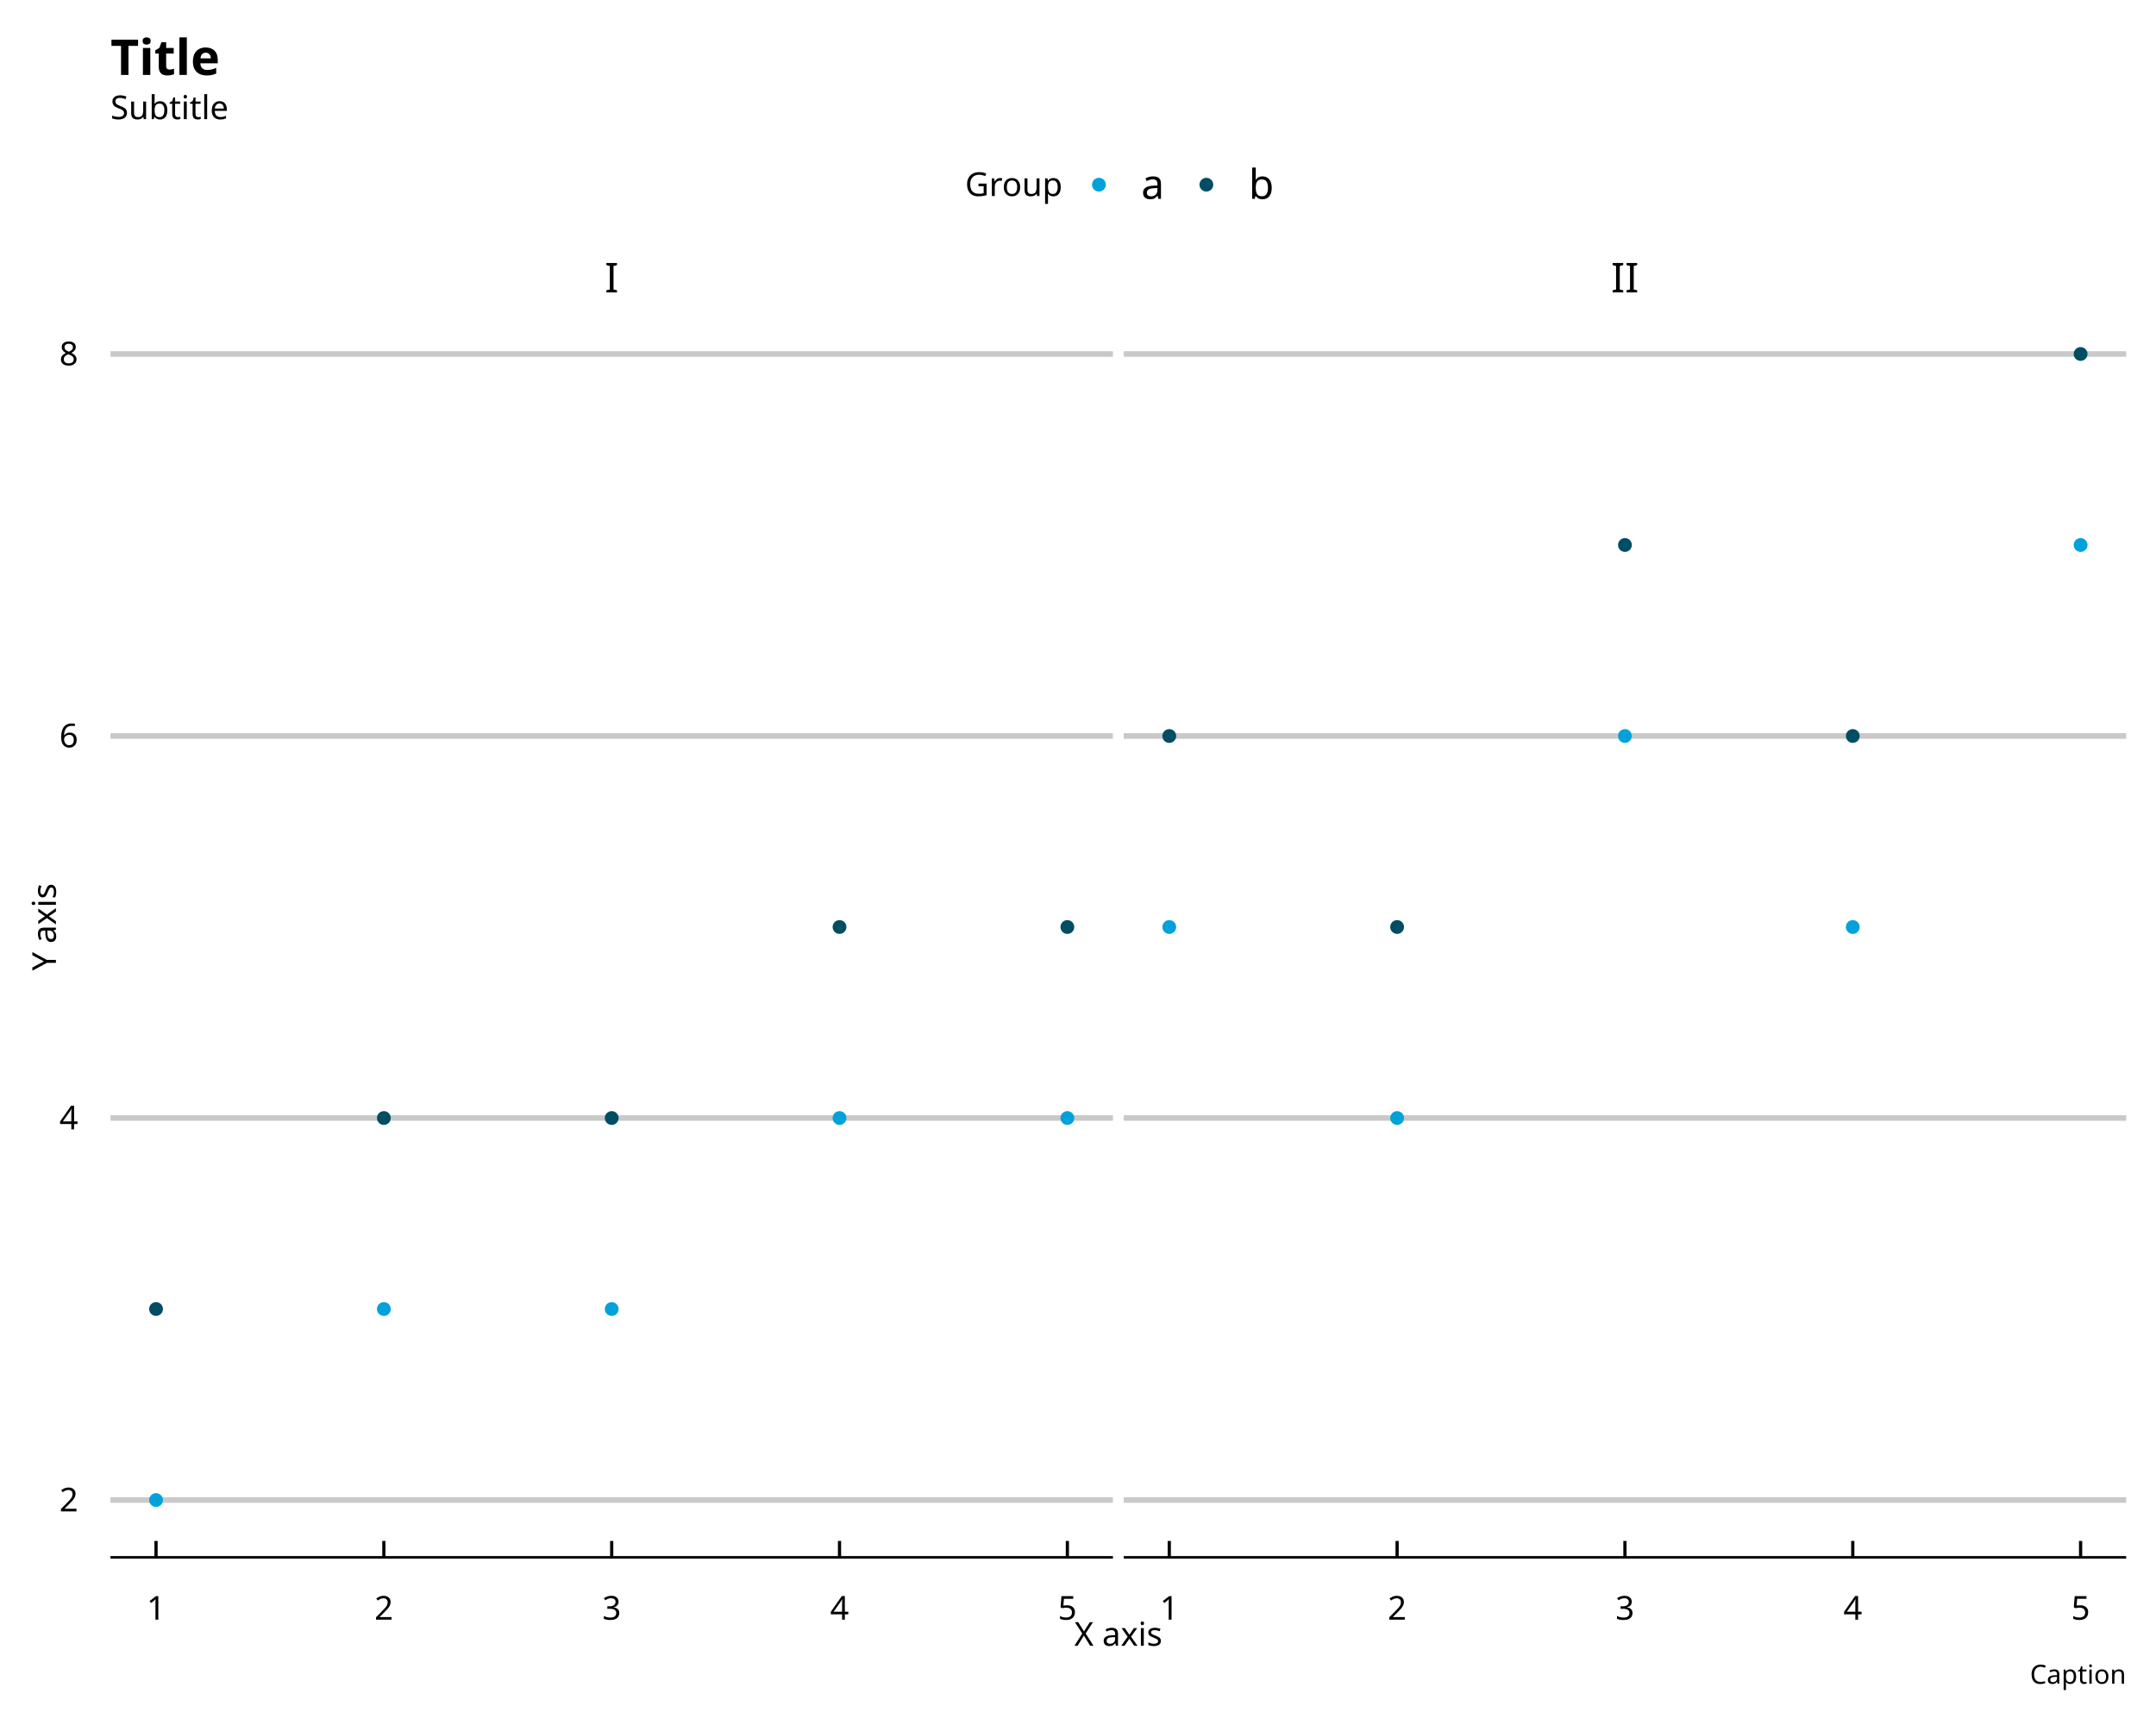
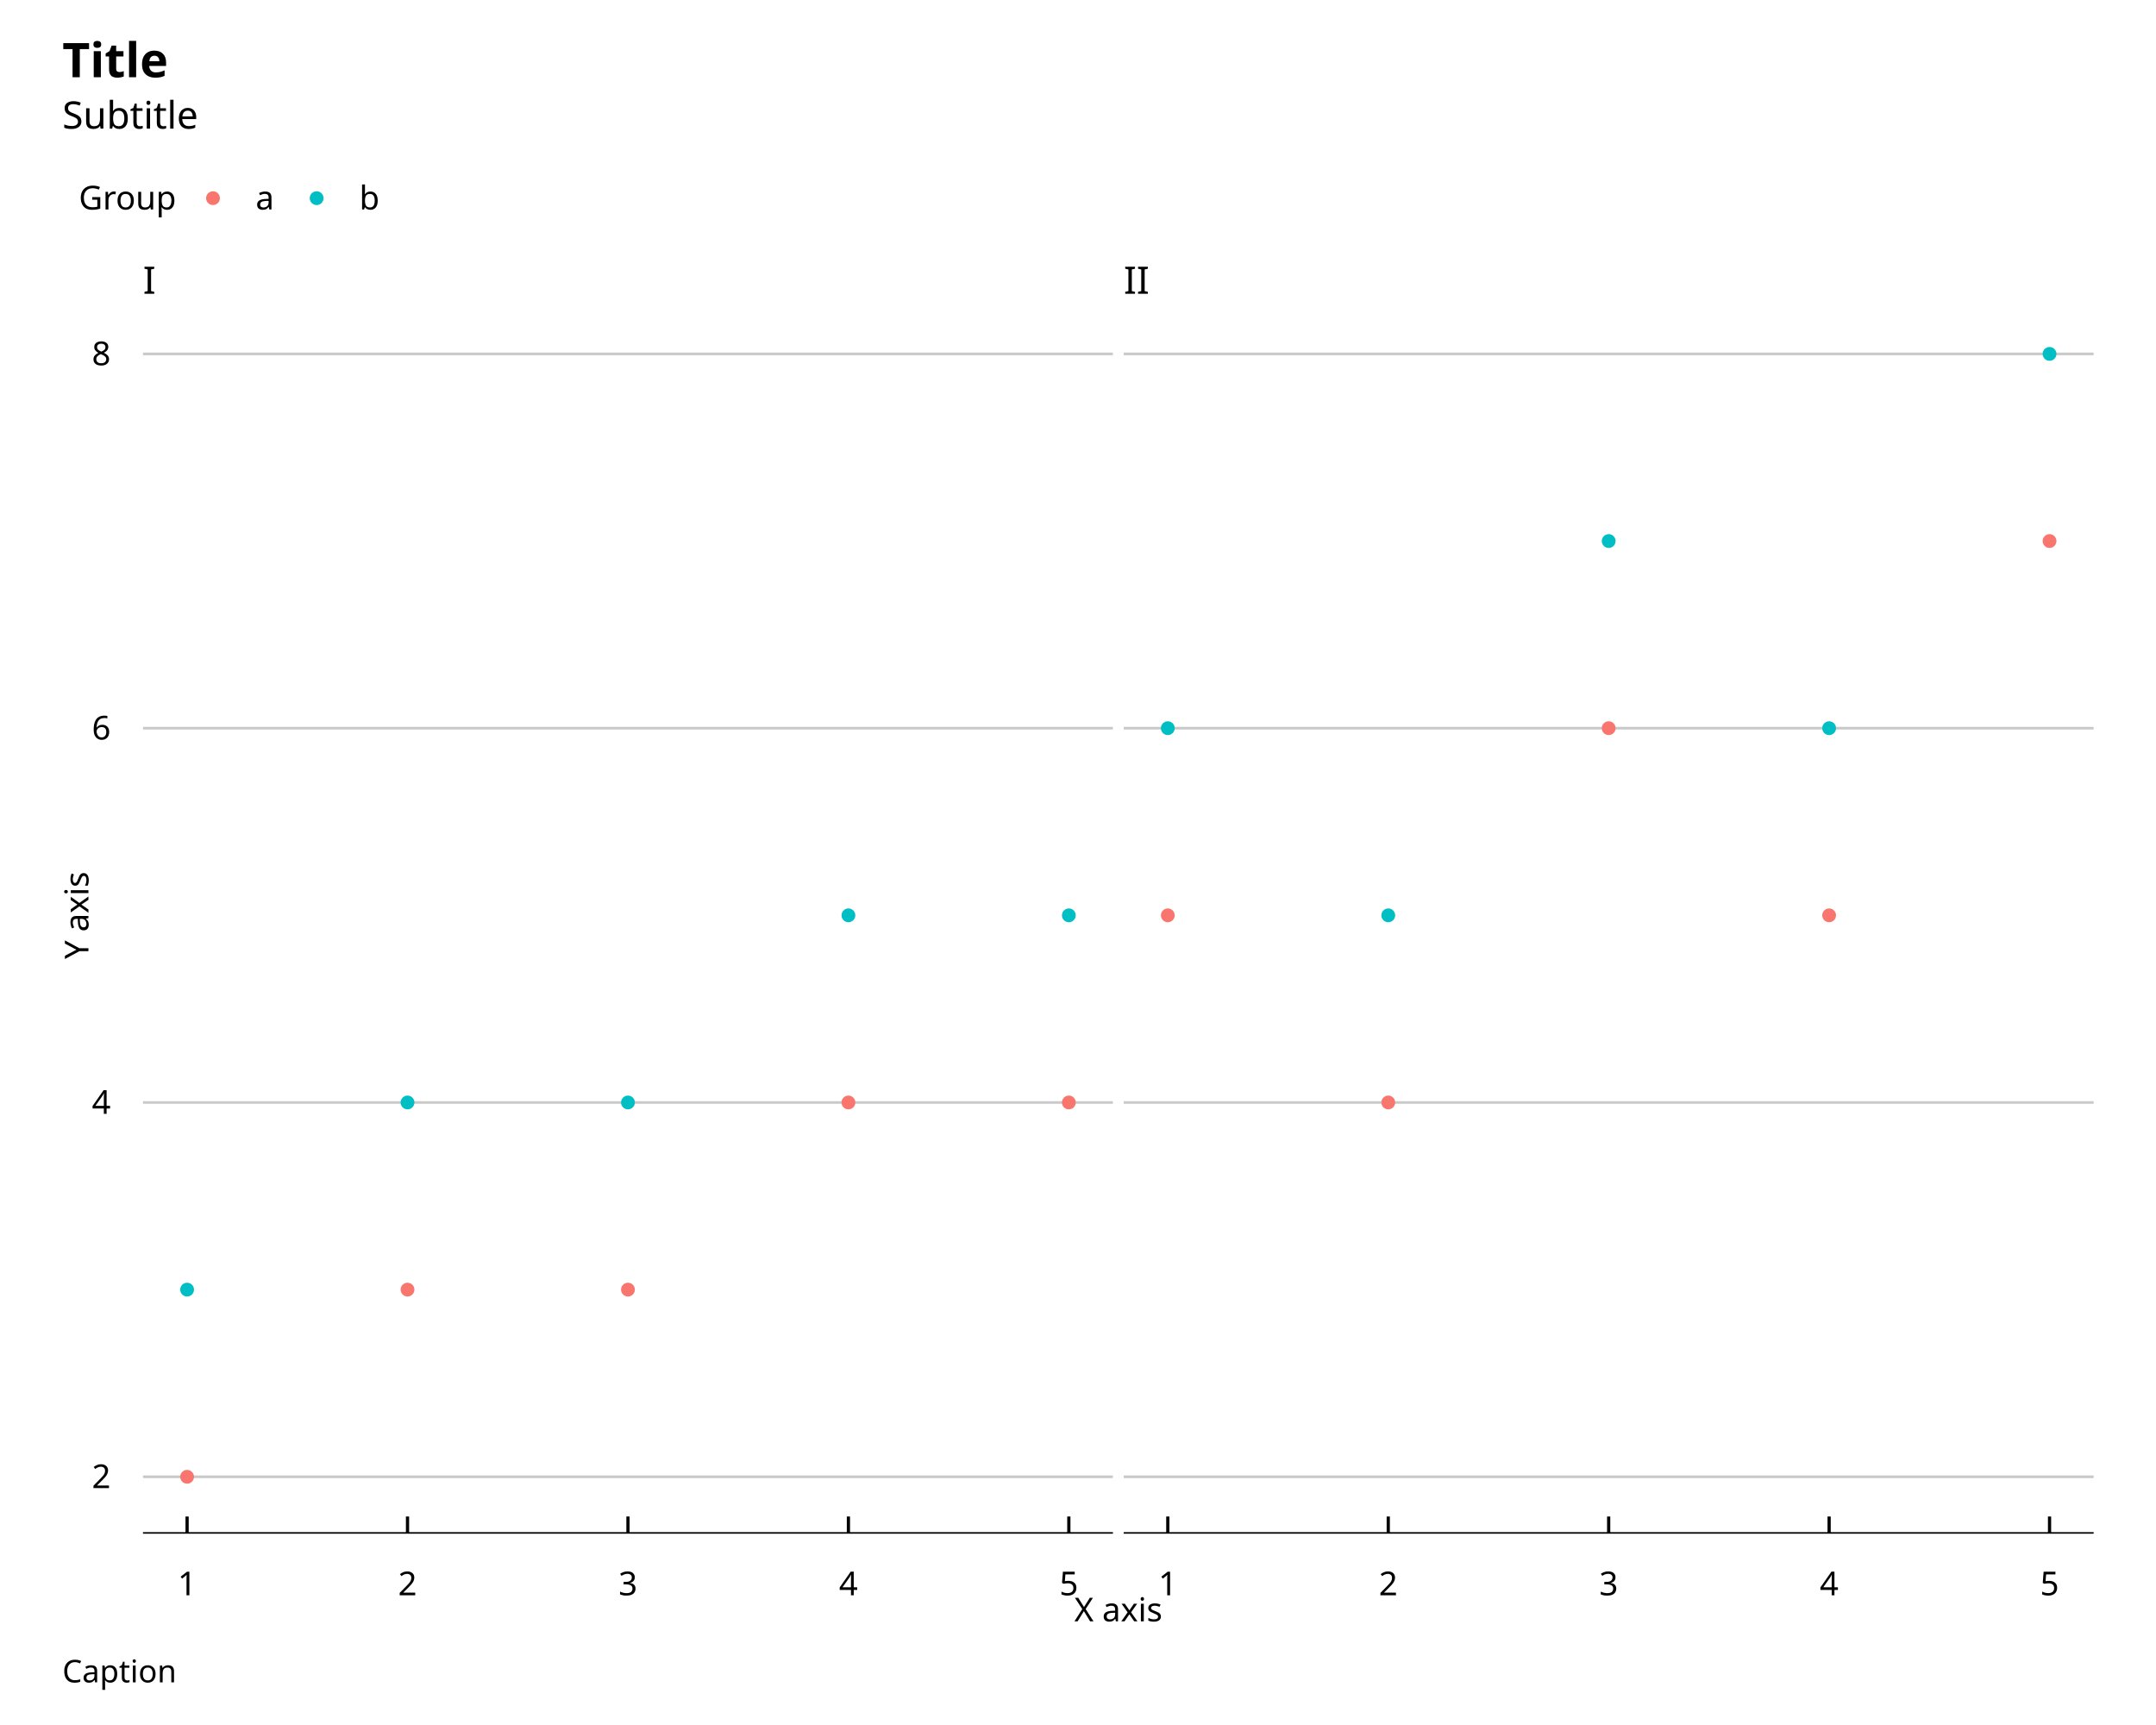
<svg xmlns="http://www.w3.org/2000/svg" class="svglite" data-engine-version="2.0" width="720.00pt" height="576.00pt" viewBox="0 0 720.00 576.00">
  <defs>
    <style type="text/css">
    .svglite line, .svglite polyline, .svglite polygon, .svglite path, .svglite rect, .svglite circle {
      fill: none;
      stroke: #000000;
      stroke-linecap: round;
      stroke-linejoin: round;
      stroke-miterlimit: 10.00;
    }
  </style>
  </defs>
  <rect width="100%" height="100%" style="stroke: none; fill: #FFFFFF;" />
  <defs>
    <clipPath id="cpMC4wMHw3MjAuMDB8MC4wMHw1NzYuMDA=">
      <rect x="0.00" y="0.00" width="720.00" height="576.00" />
    </clipPath>
  </defs>
  <g clip-path="url(#cpMC4wMHw3MjAuMDB8MC4wMHw1NzYuMDA=)">
    <rect x="-0" y="0.00" width="720.00" height="576.00" style="stroke-width: 1.07; stroke: none; fill: #FFFFFF;" />
  </g>
  <defs>
-     <clipPath id="cpMzYuODl8MzcxLjY3fDk5LjA2fDUyMC4wMg==">
-       <rect x="36.89" y="99.06" width="334.77" height="420.95" />
+     <clipPath id="cpNDcuNzV8MzcxLjY3fDk5LjQyfDUxMS44Ng==">
+       <rect x="47.75" y="99.42" width="323.91" height="412.45" />
    </clipPath>
  </defs>
-   <g clip-path="url(#cpMzYuODl8MzcxLjY3fDk5LjA2fDUyMC4wMg==)">
-     <rect x="36.89" y="99.06" width="334.77" height="420.95" style="stroke-width: 1.07; stroke: none; fill: #FFFFFF;" />
-     <polyline points="36.89,500.88 371.67,500.88 " style="stroke-width: 1.87; stroke: #C9C9C9; stroke-linecap: butt;" />
-     <polyline points="36.89,373.32 371.67,373.32 " style="stroke-width: 1.87; stroke: #C9C9C9; stroke-linecap: butt;" />
-     <polyline points="36.89,245.76 371.67,245.76 " style="stroke-width: 1.87; stroke: #C9C9C9; stroke-linecap: butt;" />
-     <polyline points="36.89,118.20 371.67,118.20 " style="stroke-width: 1.87; stroke: #C9C9C9; stroke-linecap: butt;" />
-     <circle cx="52.11" cy="500.88" r="1.95" style="stroke-width: 0.71; stroke: #01A2D9; fill: #01A2D9;" />
-     <circle cx="204.28" cy="437.10" r="1.95" style="stroke-width: 0.71; stroke: #01A2D9; fill: #01A2D9;" />
-     <circle cx="356.45" cy="373.32" r="1.95" style="stroke-width: 0.71; stroke: #01A2D9; fill: #01A2D9;" />
-     <circle cx="128.19" cy="437.10" r="1.95" style="stroke-width: 0.71; stroke: #01A2D9; fill: #01A2D9;" />
-     <circle cx="280.36" cy="373.32" r="1.95" style="stroke-width: 0.71; stroke: #01A2D9; fill: #01A2D9;" />
-     <circle cx="52.11" cy="437.10" r="1.95" style="stroke-width: 0.71; stroke: #014D64; fill: #014D64;" />
-     <circle cx="204.28" cy="373.32" r="1.95" style="stroke-width: 0.71; stroke: #014D64; fill: #014D64;" />
-     <circle cx="356.45" cy="309.54" r="1.95" style="stroke-width: 0.71; stroke: #014D64; fill: #014D64;" />
-     <circle cx="128.19" cy="373.32" r="1.95" style="stroke-width: 0.71; stroke: #014D64; fill: #014D64;" />
-     <circle cx="280.36" cy="309.54" r="1.95" style="stroke-width: 0.71; stroke: #014D64; fill: #014D64;" />
+   <g clip-path="url(#cpNDcuNzV8MzcxLjY3fDk5LjQyfDUxMS44Ng==)">
+     <rect x="47.75" y="99.42" width="323.91" height="412.45" style="stroke-width: 1.07; stroke: none; fill: #FFFFFF;" />
+     <polyline points="47.75,493.12 371.67,493.12 " style="stroke-width: 0.88; stroke: #C9C9C9; stroke-linecap: butt;" />
+     <polyline points="47.75,368.13 371.67,368.13 " style="stroke-width: 0.88; stroke: #C9C9C9; stroke-linecap: butt;" />
+     <polyline points="47.75,243.15 371.67,243.15 " style="stroke-width: 0.88; stroke: #C9C9C9; stroke-linecap: butt;" />
+     <polyline points="47.75,118.17 371.67,118.17 " style="stroke-width: 0.88; stroke: #C9C9C9; stroke-linecap: butt;" />
+     <circle cx="62.48" cy="493.12" r="1.95" style="stroke-width: 0.71; stroke: #F8766D; fill: #F8766D;" />
+     <circle cx="209.71" cy="430.62" r="1.95" style="stroke-width: 0.71; stroke: #F8766D; fill: #F8766D;" />
+     <circle cx="356.94" cy="368.13" r="1.95" style="stroke-width: 0.71; stroke: #F8766D; fill: #F8766D;" />
+     <circle cx="136.09" cy="430.62" r="1.95" style="stroke-width: 0.71; stroke: #F8766D; fill: #F8766D;" />
+     <circle cx="283.33" cy="368.13" r="1.95" style="stroke-width: 0.71; stroke: #F8766D; fill: #F8766D;" />
+     <circle cx="62.48" cy="430.62" r="1.95" style="stroke-width: 0.71; stroke: #00BFC4; fill: #00BFC4;" />
+     <circle cx="209.71" cy="368.13" r="1.95" style="stroke-width: 0.71; stroke: #00BFC4; fill: #00BFC4;" />
+     <circle cx="356.94" cy="305.64" r="1.95" style="stroke-width: 0.71; stroke: #00BFC4; fill: #00BFC4;" />
+     <circle cx="136.09" cy="368.13" r="1.95" style="stroke-width: 0.71; stroke: #00BFC4; fill: #00BFC4;" />
+     <circle cx="283.33" cy="305.64" r="1.95" style="stroke-width: 0.71; stroke: #00BFC4; fill: #00BFC4;" />
  </g>
  <g clip-path="url(#cpMC4wMHw3MjAuMDB8MC4wMHw1NzYuMDA=)">
</g>
  <defs>
-     <clipPath id="cpMzc1LjI3fDcxMC4wNHw5OS4wNnw1MjAuMDI=">
-       <rect x="375.27" y="99.06" width="334.77" height="420.95" />
+     <clipPath id="cpMzc1LjI3fDY5OS4xOHw5OS40Mnw1MTEuODY=">
+       <rect x="375.27" y="99.42" width="323.91" height="412.45" />
    </clipPath>
  </defs>
-   <g clip-path="url(#cpMzc1LjI3fDcxMC4wNHw5OS4wNnw1MjAuMDI=)">
-     <rect x="375.27" y="99.06" width="334.77" height="420.95" style="stroke-width: 1.07; stroke: none; fill: #FFFFFF;" />
-     <polyline points="375.27,500.88 710.04,500.88 " style="stroke-width: 1.87; stroke: #C9C9C9; stroke-linecap: butt;" />
-     <polyline points="375.27,373.32 710.04,373.32 " style="stroke-width: 1.87; stroke: #C9C9C9; stroke-linecap: butt;" />
-     <polyline points="375.27,245.76 710.04,245.76 " style="stroke-width: 1.87; stroke: #C9C9C9; stroke-linecap: butt;" />
-     <polyline points="375.27,118.20 710.04,118.20 " style="stroke-width: 1.87; stroke: #C9C9C9; stroke-linecap: butt;" />
-     <circle cx="466.57" cy="373.32" r="1.95" style="stroke-width: 0.71; stroke: #01A2D9; fill: #01A2D9;" />
-     <circle cx="618.74" cy="309.54" r="1.95" style="stroke-width: 0.71; stroke: #01A2D9; fill: #01A2D9;" />
-     <circle cx="390.48" cy="309.54" r="1.95" style="stroke-width: 0.71; stroke: #01A2D9; fill: #01A2D9;" />
-     <circle cx="542.65" cy="245.76" r="1.95" style="stroke-width: 0.71; stroke: #01A2D9; fill: #01A2D9;" />
-     <circle cx="694.82" cy="181.98" r="1.95" style="stroke-width: 0.71; stroke: #01A2D9; fill: #01A2D9;" />
-     <circle cx="466.57" cy="309.54" r="1.95" style="stroke-width: 0.71; stroke: #014D64; fill: #014D64;" />
-     <circle cx="618.74" cy="245.76" r="1.95" style="stroke-width: 0.71; stroke: #014D64; fill: #014D64;" />
-     <circle cx="390.48" cy="245.76" r="1.95" style="stroke-width: 0.71; stroke: #014D64; fill: #014D64;" />
-     <circle cx="542.65" cy="181.98" r="1.95" style="stroke-width: 0.71; stroke: #014D64; fill: #014D64;" />
-     <circle cx="694.82" cy="118.20" r="1.95" style="stroke-width: 0.71; stroke: #014D64; fill: #014D64;" />
+   <g clip-path="url(#cpMzc1LjI3fDY5OS4xOHw5OS40Mnw1MTEuODY=)">
+     <rect x="375.27" y="99.42" width="323.91" height="412.45" style="stroke-width: 1.07; stroke: none; fill: #FFFFFF;" />
+     <polyline points="375.27,493.12 699.18,493.12 " style="stroke-width: 0.88; stroke: #C9C9C9; stroke-linecap: butt;" />
+     <polyline points="375.27,368.13 699.18,368.13 " style="stroke-width: 0.88; stroke: #C9C9C9; stroke-linecap: butt;" />
+     <polyline points="375.27,243.15 699.18,243.15 " style="stroke-width: 0.88; stroke: #C9C9C9; stroke-linecap: butt;" />
+     <polyline points="375.27,118.17 699.18,118.17 " style="stroke-width: 0.88; stroke: #C9C9C9; stroke-linecap: butt;" />
+     <circle cx="463.61" cy="368.13" r="1.95" style="stroke-width: 0.71; stroke: #F8766D; fill: #F8766D;" />
+     <circle cx="610.84" cy="305.64" r="1.95" style="stroke-width: 0.71; stroke: #F8766D; fill: #F8766D;" />
+     <circle cx="389.99" cy="305.64" r="1.95" style="stroke-width: 0.71; stroke: #F8766D; fill: #F8766D;" />
+     <circle cx="537.22" cy="243.15" r="1.95" style="stroke-width: 0.71; stroke: #F8766D; fill: #F8766D;" />
+     <circle cx="684.45" cy="180.66" r="1.95" style="stroke-width: 0.71; stroke: #F8766D; fill: #F8766D;" />
+     <circle cx="463.61" cy="305.64" r="1.95" style="stroke-width: 0.71; stroke: #00BFC4; fill: #00BFC4;" />
+     <circle cx="610.84" cy="243.15" r="1.95" style="stroke-width: 0.71; stroke: #00BFC4; fill: #00BFC4;" />
+     <circle cx="389.99" cy="243.15" r="1.95" style="stroke-width: 0.71; stroke: #00BFC4; fill: #00BFC4;" />
+     <circle cx="537.22" cy="180.66" r="1.95" style="stroke-width: 0.71; stroke: #00BFC4; fill: #00BFC4;" />
+     <circle cx="684.45" cy="118.17" r="1.95" style="stroke-width: 0.71; stroke: #00BFC4; fill: #00BFC4;" />
  </g>
  <g clip-path="url(#cpMC4wMHw3MjAuMDB8MC4wMHw1NzYuMDA=)">
</g>
  <defs>
-     <clipPath id="cpMzYuODl8MzcxLjY3fDg2Ljc1fDk5LjA2">
-       <rect x="36.89" y="86.75" width="334.77" height="12.32" />
+     <clipPath id="cpNDcuNzV8MzcxLjY3fDg4LjA5fDk5LjQy">
+       <rect x="47.75" y="88.09" width="323.91" height="11.33" />
    </clipPath>
  </defs>
-   <g clip-path="url(#cpMzYuODl8MzcxLjY3fDg2Ljc1fDk5LjA2)">
-     <rect x="36.89" y="86.75" width="334.77" height="12.32" style="stroke-width: 1.07; stroke: none; fill: #FFFFFF;" />
-     <text x="204.28" y="97.64" text-anchor="middle" style="font-size: 13.75px; font-family: sans;" textLength="3.82px" lengthAdjust="spacingAndGlyphs">I</text>
+   <g clip-path="url(#cpNDcuNzV8MzcxLjY3fDg4LjA5fDk5LjQy)">
+     <rect x="47.75" y="88.09" width="323.91" height="11.33" style="stroke-width: 1.07; stroke: none; fill: #FFFFFF;" />
+     <text x="47.75" y="98.10" style="font-size: 12.65px; font-family: sans;" textLength="3.51px" lengthAdjust="spacingAndGlyphs">I</text>
  </g>
  <g clip-path="url(#cpMC4wMHw3MjAuMDB8MC4wMHw1NzYuMDA=)">
</g>
  <defs>
-     <clipPath id="cpMzc1LjI3fDcxMC4wNHw4Ni43NXw5OS4wNg==">
-       <rect x="375.27" y="86.75" width="334.77" height="12.32" />
+     <clipPath id="cpMzc1LjI3fDY5OS4xOHw4OC4wOXw5OS40Mg==">
+       <rect x="375.27" y="88.09" width="323.91" height="11.33" />
    </clipPath>
  </defs>
-   <g clip-path="url(#cpMzc1LjI3fDcxMC4wNHw4Ni43NXw5OS4wNg==)">
-     <rect x="375.27" y="86.75" width="334.77" height="12.32" style="stroke-width: 1.07; stroke: none; fill: #FFFFFF;" />
-     <text x="542.65" y="97.64" text-anchor="middle" style="font-size: 13.75px; font-family: sans;" textLength="7.64px" lengthAdjust="spacingAndGlyphs">II</text>
+   <g clip-path="url(#cpMzc1LjI3fDY5OS4xOHw4OC4wOXw5OS40Mg==)">
+     <rect x="375.27" y="88.09" width="323.91" height="11.33" style="stroke-width: 1.07; stroke: none; fill: #FFFFFF;" />
+     <text x="375.27" y="98.10" style="font-size: 12.65px; font-family: sans;" textLength="7.03px" lengthAdjust="spacingAndGlyphs">II</text>
  </g>
  <g clip-path="url(#cpMC4wMHw3MjAuMDB8MC4wMHw1NzYuMDA=)">
-     <polyline points="36.89,520.02 371.67,520.02 " style="stroke-width: 0.85; stroke-linecap: butt;" />
-     <polyline points="52.11,514.54 52.11,520.02 " style="stroke-width: 1.07; stroke-linecap: butt;" />
-     <polyline points="128.19,514.54 128.19,520.02 " style="stroke-width: 1.07; stroke-linecap: butt;" />
-     <polyline points="204.28,514.54 204.28,520.02 " style="stroke-width: 1.07; stroke-linecap: butt;" />
-     <polyline points="280.36,514.54 280.36,520.02 " style="stroke-width: 1.07; stroke-linecap: butt;" />
-     <polyline points="356.45,514.54 356.45,520.02 " style="stroke-width: 1.07; stroke-linecap: butt;" />
-     <text x="52.11" y="540.83" text-anchor="middle" style="font-size: 11.00px; font-family: sans;" textLength="6.12px" lengthAdjust="spacingAndGlyphs">1</text>
-     <text x="128.19" y="540.83" text-anchor="middle" style="font-size: 11.00px; font-family: sans;" textLength="6.12px" lengthAdjust="spacingAndGlyphs">2</text>
-     <text x="204.28" y="540.83" text-anchor="middle" style="font-size: 11.00px; font-family: sans;" textLength="6.12px" lengthAdjust="spacingAndGlyphs">3</text>
-     <text x="280.36" y="540.83" text-anchor="middle" style="font-size: 11.00px; font-family: sans;" textLength="6.12px" lengthAdjust="spacingAndGlyphs">4</text>
-     <text x="356.45" y="540.83" text-anchor="middle" style="font-size: 11.00px; font-family: sans;" textLength="6.12px" lengthAdjust="spacingAndGlyphs">5</text>
-     <polyline points="375.27,520.02 710.04,520.02 " style="stroke-width: 0.85; stroke-linecap: butt;" />
-     <polyline points="390.48,514.54 390.48,520.02 " style="stroke-width: 1.07; stroke-linecap: butt;" />
-     <polyline points="466.57,514.54 466.57,520.02 " style="stroke-width: 1.07; stroke-linecap: butt;" />
-     <polyline points="542.65,514.54 542.65,520.02 " style="stroke-width: 1.07; stroke-linecap: butt;" />
-     <polyline points="618.74,514.54 618.74,520.02 " style="stroke-width: 1.07; stroke-linecap: butt;" />
-     <polyline points="694.82,514.54 694.82,520.02 " style="stroke-width: 1.07; stroke-linecap: butt;" />
-     <text x="390.48" y="540.83" text-anchor="middle" style="font-size: 11.00px; font-family: sans;" textLength="6.12px" lengthAdjust="spacingAndGlyphs">1</text>
-     <text x="466.57" y="540.83" text-anchor="middle" style="font-size: 11.00px; font-family: sans;" textLength="6.12px" lengthAdjust="spacingAndGlyphs">2</text>
-     <text x="542.65" y="540.83" text-anchor="middle" style="font-size: 11.00px; font-family: sans;" textLength="6.12px" lengthAdjust="spacingAndGlyphs">3</text>
-     <text x="618.74" y="540.83" text-anchor="middle" style="font-size: 11.00px; font-family: sans;" textLength="6.12px" lengthAdjust="spacingAndGlyphs">4</text>
-     <text x="694.82" y="540.83" text-anchor="middle" style="font-size: 11.00px; font-family: sans;" textLength="6.12px" lengthAdjust="spacingAndGlyphs">5</text>
-     <text x="19.82" y="504.67" style="font-size: 11.00px; font-family: sans;" textLength="6.12px" lengthAdjust="spacingAndGlyphs">2</text>
-     <text x="19.82" y="377.11" style="font-size: 11.00px; font-family: sans;" textLength="6.12px" lengthAdjust="spacingAndGlyphs">4</text>
-     <text x="19.82" y="249.54" style="font-size: 11.00px; font-family: sans;" textLength="6.12px" lengthAdjust="spacingAndGlyphs">6</text>
-     <text x="19.82" y="121.98" style="font-size: 11.00px; font-family: sans;" textLength="6.12px" lengthAdjust="spacingAndGlyphs">8</text>
-     <text x="373.47" y="549.54" text-anchor="middle" style="font-size: 11.00px; font-family: sans;" textLength="29.96px" lengthAdjust="spacingAndGlyphs">X axis</text>
-     <text transform="translate(18.67,309.54) rotate(-90)" text-anchor="middle" style="font-size: 11.00px; font-family: sans;" textLength="29.96px" lengthAdjust="spacingAndGlyphs">Y axis</text>
-     <rect x="316.81" y="47.55" width="113.31" height="28.24" style="stroke-width: 1.07; stroke: none; fill: #FFFFFF;" />
-     <text x="322.29" y="65.45" style="font-size: 11.00px; font-family: sans;" textLength="30.58px" lengthAdjust="spacingAndGlyphs">Group</text>
-     <rect x="358.35" y="53.03" width="17.28" height="17.28" style="stroke-width: 1.07; stroke: none; fill: #FFFFFF;" />
-     <circle cx="366.99" cy="61.67" r="1.95" style="stroke-width: 0.71; stroke: #01A2D9; fill: #01A2D9;" />
-     <rect x="394.23" y="53.03" width="17.28" height="17.28" style="stroke-width: 1.07; stroke: none; fill: #FFFFFF;" />
-     <circle cx="402.87" cy="61.67" r="1.95" style="stroke-width: 0.71; stroke: #014D64; fill: #014D64;" />
-     <text x="381.11" y="66.40" style="font-size: 13.75px; font-family: sans;" textLength="7.65px" lengthAdjust="spacingAndGlyphs">a</text>
-     <text x="416.99" y="66.40" style="font-size: 13.75px; font-family: sans;" textLength="7.65px" lengthAdjust="spacingAndGlyphs">b</text>
-     <text x="36.89" y="39.79" style="font-size: 11.00px; font-family: sans;" textLength="36.69px" lengthAdjust="spacingAndGlyphs">Subtitle</text>
-     <text x="36.89" y="25.02" style="font-size: 16.50px; font-weight: bold; font-family: sans;" textLength="31.17px" lengthAdjust="spacingAndGlyphs">Title</text>
-     <text x="710.04" y="562.22" text-anchor="end" style="font-size: 8.80px; font-family: sans;" textLength="30.33px" lengthAdjust="spacingAndGlyphs">Caption</text>
+     <polyline points="47.75,511.86 371.67,511.86 " style="stroke-width: 0.51; stroke-linecap: butt;" />
+     <polyline points="62.48,506.38 62.48,511.86 " style="stroke-width: 1.07; stroke-linecap: butt;" />
+     <polyline points="136.09,506.38 136.09,511.86 " style="stroke-width: 1.07; stroke-linecap: butt;" />
+     <polyline points="209.71,506.38 209.71,511.86 " style="stroke-width: 1.07; stroke-linecap: butt;" />
+     <polyline points="283.33,506.38 283.33,511.86 " style="stroke-width: 1.07; stroke-linecap: butt;" />
+     <polyline points="356.94,506.38 356.94,511.86 " style="stroke-width: 1.07; stroke-linecap: butt;" />
+     <text x="62.48" y="532.68" text-anchor="middle" style="font-size: 11.00px; font-family: sans;" textLength="6.12px" lengthAdjust="spacingAndGlyphs">1</text>
+     <text x="136.09" y="532.68" text-anchor="middle" style="font-size: 11.00px; font-family: sans;" textLength="6.12px" lengthAdjust="spacingAndGlyphs">2</text>
+     <text x="209.71" y="532.68" text-anchor="middle" style="font-size: 11.00px; font-family: sans;" textLength="6.12px" lengthAdjust="spacingAndGlyphs">3</text>
+     <text x="283.33" y="532.68" text-anchor="middle" style="font-size: 11.00px; font-family: sans;" textLength="6.12px" lengthAdjust="spacingAndGlyphs">4</text>
+     <text x="356.94" y="532.68" text-anchor="middle" style="font-size: 11.00px; font-family: sans;" textLength="6.12px" lengthAdjust="spacingAndGlyphs">5</text>
+     <polyline points="375.27,511.86 699.18,511.86 " style="stroke-width: 0.51; stroke-linecap: butt;" />
+     <polyline points="389.99,506.38 389.99,511.86 " style="stroke-width: 1.07; stroke-linecap: butt;" />
+     <polyline points="463.61,506.38 463.61,511.86 " style="stroke-width: 1.07; stroke-linecap: butt;" />
+     <polyline points="537.22,506.38 537.22,511.86 " style="stroke-width: 1.07; stroke-linecap: butt;" />
+     <polyline points="610.84,506.38 610.84,511.86 " style="stroke-width: 1.07; stroke-linecap: butt;" />
+     <polyline points="684.45,506.38 684.45,511.86 " style="stroke-width: 1.07; stroke-linecap: butt;" />
+     <text x="389.99" y="532.68" text-anchor="middle" style="font-size: 11.00px; font-family: sans;" textLength="6.12px" lengthAdjust="spacingAndGlyphs">1</text>
+     <text x="463.61" y="532.68" text-anchor="middle" style="font-size: 11.00px; font-family: sans;" textLength="6.12px" lengthAdjust="spacingAndGlyphs">2</text>
+     <text x="537.22" y="532.68" text-anchor="middle" style="font-size: 11.00px; font-family: sans;" textLength="6.12px" lengthAdjust="spacingAndGlyphs">3</text>
+     <text x="610.84" y="532.68" text-anchor="middle" style="font-size: 11.00px; font-family: sans;" textLength="6.12px" lengthAdjust="spacingAndGlyphs">4</text>
+     <text x="684.45" y="532.68" text-anchor="middle" style="font-size: 11.00px; font-family: sans;" textLength="6.12px" lengthAdjust="spacingAndGlyphs">5</text>
+     <text x="30.68" y="496.90" style="font-size: 11.00px; font-family: sans;" textLength="6.12px" lengthAdjust="spacingAndGlyphs">2</text>
+     <text x="30.68" y="371.92" style="font-size: 11.00px; font-family: sans;" textLength="6.12px" lengthAdjust="spacingAndGlyphs">4</text>
+     <text x="30.68" y="246.93" style="font-size: 11.00px; font-family: sans;" textLength="6.12px" lengthAdjust="spacingAndGlyphs">6</text>
+     <text x="30.68" y="121.95" style="font-size: 11.00px; font-family: sans;" textLength="6.12px" lengthAdjust="spacingAndGlyphs">8</text>
+     <text x="373.47" y="541.39" text-anchor="middle" style="font-size: 11.00px; font-family: sans;" textLength="29.96px" lengthAdjust="spacingAndGlyphs">X axis</text>
+     <text transform="translate(29.53,305.64) rotate(-90)" text-anchor="middle" style="font-size: 11.00px; font-family: sans;" textLength="29.96px" lengthAdjust="spacingAndGlyphs">Y axis</text>
+     <rect x="20.82" y="55.21" width="110.76" height="21.92" style="stroke-width: 1.07; stroke: none; fill: #FFFFFF;" />
+     <text x="26.30" y="69.95" style="font-size: 11.00px; font-family: sans;" textLength="30.58px" lengthAdjust="spacingAndGlyphs">Group</text>
+     <rect x="62.36" y="60.69" width="17.53" height="10.96" style="stroke-width: 1.07; stroke: none; fill: #FFFFFF;" />
+     <circle cx="71.13" cy="66.17" r="1.95" style="stroke-width: 0.71; stroke: #F8766D; fill: #F8766D;" />
+     <rect x="96.97" y="60.69" width="17.53" height="10.96" style="stroke-width: 1.07; stroke: none; fill: #FFFFFF;" />
+     <circle cx="105.74" cy="66.17" r="1.95" style="stroke-width: 0.71; stroke: #00BFC4; fill: #00BFC4;" />
+     <text x="85.37" y="69.95" style="font-size: 11.00px; font-family: sans;" textLength="6.12px" lengthAdjust="spacingAndGlyphs">a</text>
+     <text x="119.98" y="69.95" style="font-size: 11.00px; font-family: sans;" textLength="6.12px" lengthAdjust="spacingAndGlyphs">b</text>
+     <text x="20.82" y="42.94" style="font-size: 12.65px; font-family: sans;" textLength="42.19px" lengthAdjust="spacingAndGlyphs">Subtitle</text>
+     <text x="20.82" y="25.78" style="font-size: 15.95px; font-weight: bold; font-family: sans;" textLength="30.13px" lengthAdjust="spacingAndGlyphs">Title</text>
+     <text x="20.82" y="561.76" style="font-size: 10.45px; font-family: sans;" textLength="36.02px" lengthAdjust="spacingAndGlyphs">Caption</text>
  </g>
</svg>
